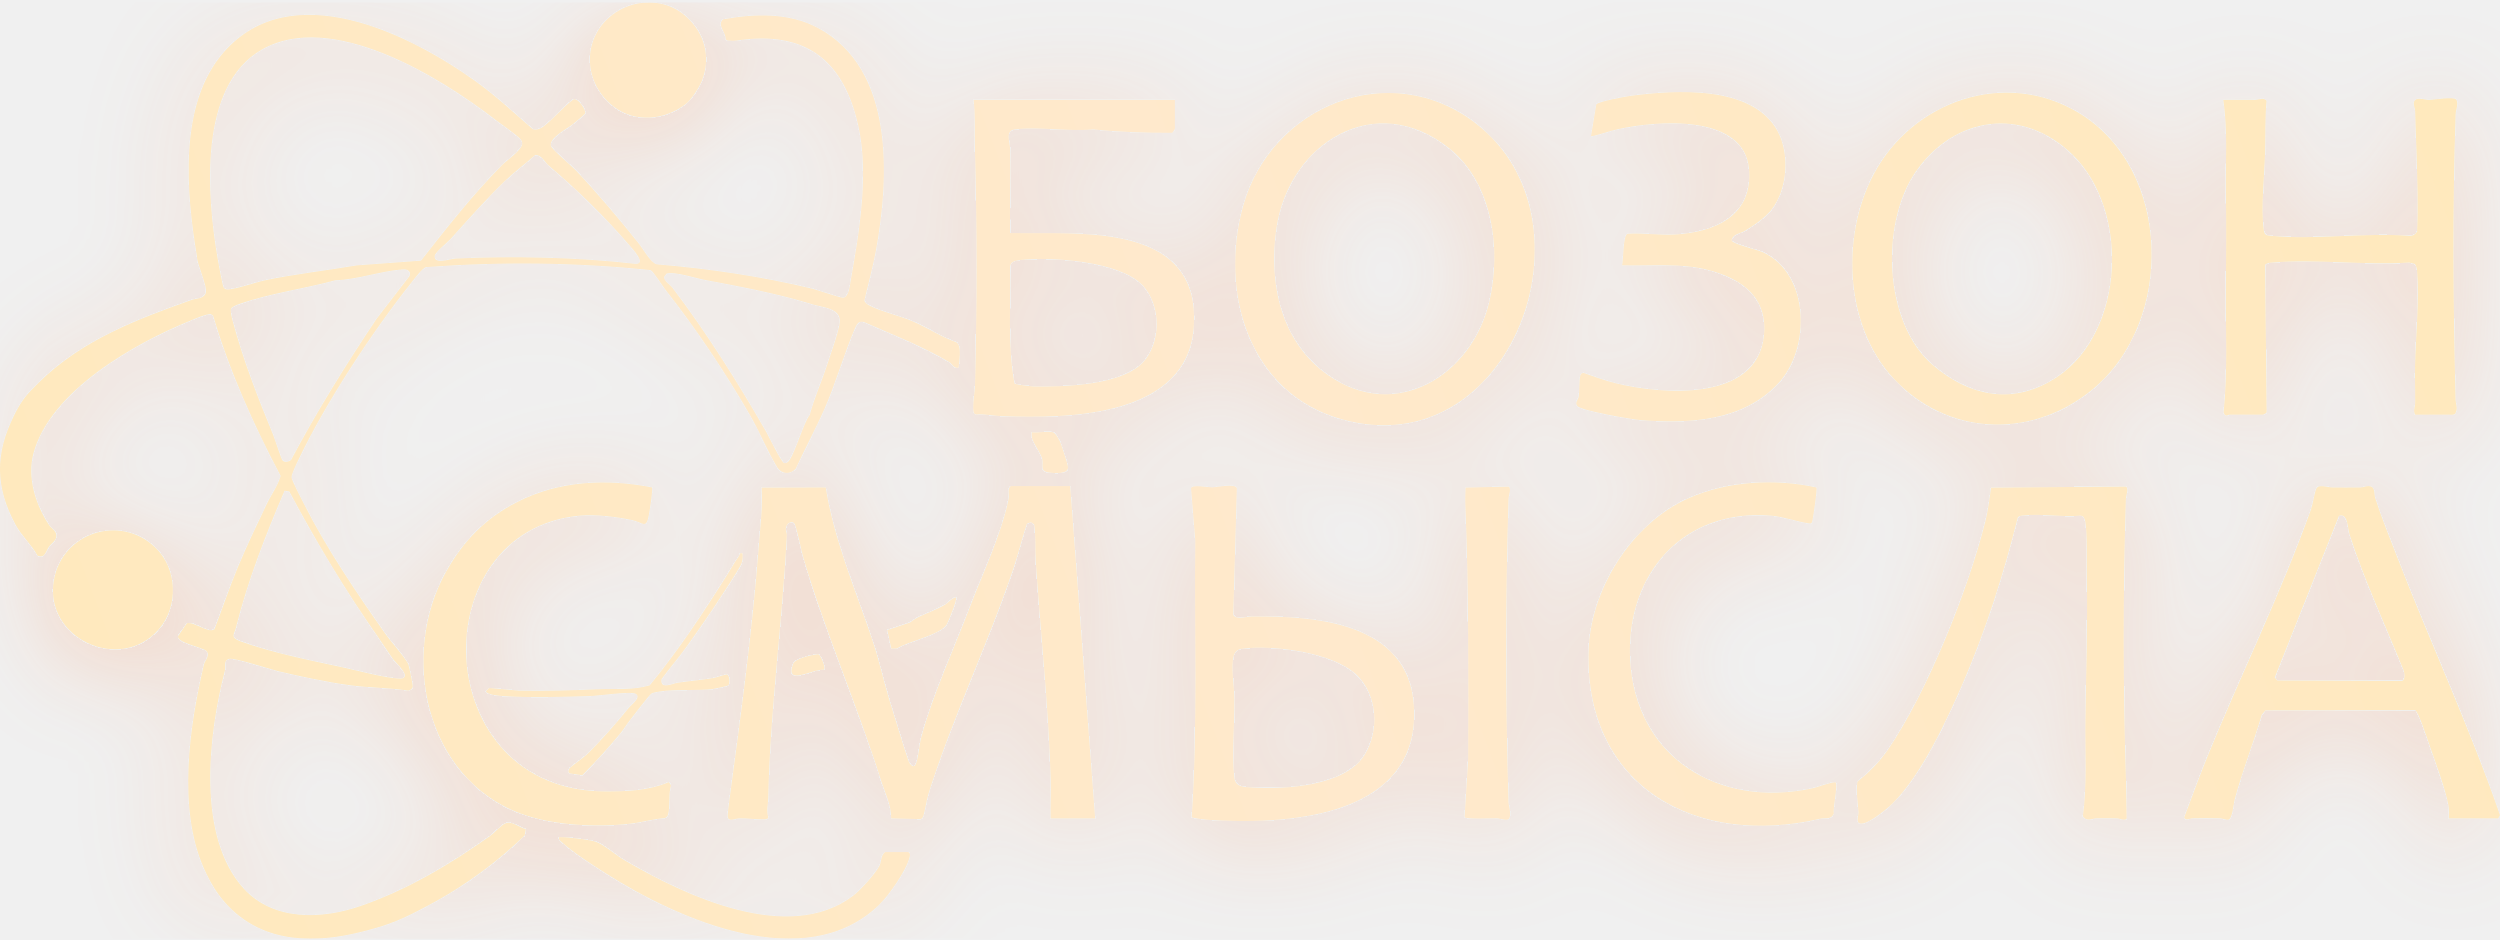
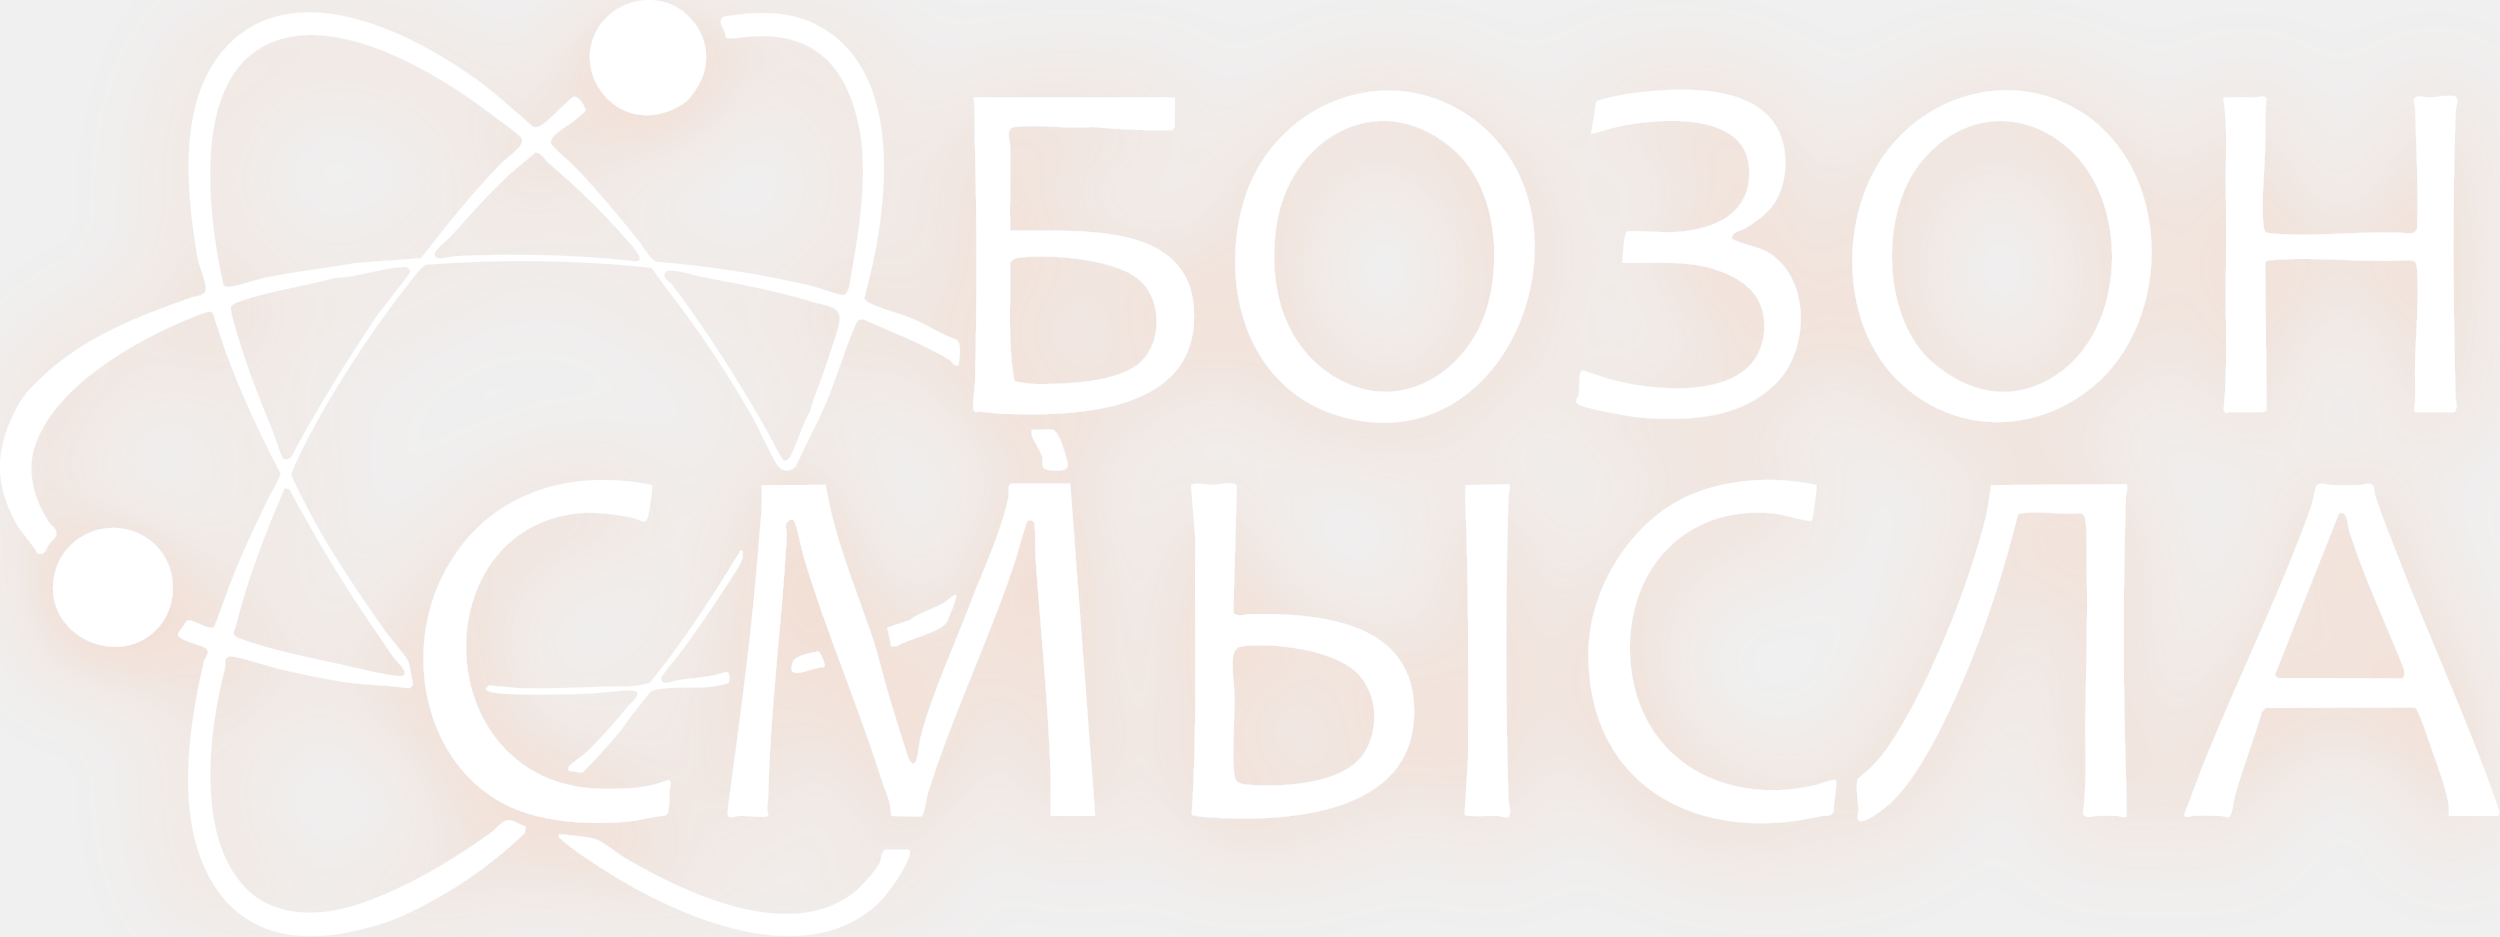
- <svg xmlns="http://www.w3.org/2000/svg" width="745" height="280" viewBox="0 0 745 280" fill="none">
-   <g clip-path="url(#clip0_4552_981)">
-     <g filter="url(#filter0_d_4552_981)">
-       <path d="M111.218 276.759C104.273 278.662 87.552 283.244 74.055 274.875C66.525 270.209 62.853 263.574 60.655 258.523C52.895 240.689 56.44 216.486 60.758 198.063C61.06 196.768 62.95 195.022 61.229 193.794C59.961 192.885 52.72 191.458 53.047 189.604L55.691 185.72C57.811 185.19 62.31 188.923 63.922 187.484C66.302 181.313 68.373 175.009 70.933 168.904C73.566 162.625 76.567 156.327 79.508 150.18C80.855 147.368 82.775 144.815 83.639 141.823C75.577 126.549 68.439 110.69 63.512 94.079L62.793 93.573C60.981 93.694 58.657 94.771 56.833 95.506C40.057 102.285 14.96 116.536 9.978 135.05C8.034 142.281 10.57 150.379 14.592 156.435C15.256 157.441 16.681 158.073 16.778 159.5C16.881 161.114 15.389 161.818 14.592 162.908C13.535 164.365 13.547 166.394 11.204 165.623C9.441 162.324 6.458 159.735 4.628 156.339C-1.538 144.87 -1.411 135.176 4.163 123.863C6.458 119.197 7.943 117.548 11.621 113.941C24.393 101.412 40.401 95.301 57.105 89.377C58.397 88.919 60.516 89.1 61.259 87.492C62.093 85.698 58.693 78.865 58.693 76.426C55.522 57.545 53.059 31.084 66.706 15.533C86.791 -7.34 121.773 9.945 141.701 24.215C147.758 28.555 153.151 33.631 158.767 38.496C159.721 38.785 160.276 38.574 161.128 38.201C163.163 37.31 168.127 31.524 170.748 29.73C172.137 28.778 174.739 32.951 174.401 33.751C174.244 34.125 171.376 36.455 170.754 36.966C169.002 38.393 163.471 41.109 164.19 43.505C164.51 44.577 170.289 49.387 171.599 50.778C178.109 57.69 184.341 65.077 190.271 72.477C191.624 74.162 193.755 78.136 195.633 78.756C211.25 80.081 226.733 82.338 241.92 85.993C243.617 86.403 250.381 88.793 251.268 88.708C252.983 88.54 253.231 85.126 253.491 83.687C256.045 69.34 258.968 52.048 255.815 37.671C251.449 17.766 239.994 8.988 219.456 12.089C218.562 12.221 217.608 12.143 216.709 12.059L216.231 11.733C216.413 9.566 213.496 7.465 215.507 5.755C224.945 4.057 235.121 3.708 243.78 8.35C266.637 20.608 265.019 52.879 261.015 74.74C260.097 79.75 258.708 84.656 257.579 89.612C257.869 90.268 258.406 90.683 259.022 91.014C262.271 92.766 268.213 94.121 271.975 95.753C276.389 97.667 280.46 100.389 285.019 102.008C286.788 103.206 285.743 107.632 285.695 109.552C284.294 109.95 283.618 108.324 282.99 107.957C274.904 103.164 266.184 99.793 257.597 96.024C255.918 95.518 255.357 96.469 254.783 97.812C251.449 105.554 249.112 114.08 245.634 121.979C243.007 127.933 239.849 133.677 237.162 139.608C235.555 141.48 232.911 141.372 231.588 139.198C228.683 134.412 226.461 128.812 223.617 123.881C216.159 110.943 207.59 98.131 198.411 86.457C197.584 85.409 194.667 80.839 193.906 80.496C171.726 78.172 149.214 77.961 126.979 79.593C125.904 79.828 123.513 83.049 122.667 84.109C111.031 98.649 97.002 120.046 89.025 136.814C88.476 137.97 86.882 141.179 86.882 142.245C86.882 143.1 90.04 149.114 90.698 150.415C97.365 163.57 106.193 176.611 114.678 188.682C116.55 191.35 120.246 195.305 121.616 197.81C121.918 198.364 123.102 204.336 122.999 204.704C122.842 205.27 122.232 205.739 121.641 205.793C115.819 204.92 109.787 204.962 103.965 204.162C97.117 203.216 89.865 201.633 83.119 200.062C80.619 199.484 69.786 195.907 68.3 196.335C66.453 196.859 67.358 198.538 67.008 199.893C62.153 218.587 58.409 249.456 72.745 264.935C81.634 274.532 95.958 274.002 107.564 269.962C121.484 265.121 134.159 257.553 146.098 249.088C147.269 248.257 149.31 245.933 150.53 245.398C152.613 244.482 154.594 246.608 156.702 247.083L156.339 248.986C149.159 255.88 139.763 263.351 127.83 269.703C122.679 272.449 117.987 274.911 111.206 276.766L111.218 276.759ZM147.45 35.533C130.946 22.824 98.778 2.931 78.029 14.768C58.995 25.623 61.688 58.424 64.804 76.751C65.021 78.028 66.338 85.319 66.664 85.728C66.851 85.963 67.099 86.138 67.388 86.222C68.85 86.655 76.519 84.042 78.675 83.591C87.854 81.658 97.135 80.653 106.357 79.081L125.469 77.672C133.078 67.967 140.928 57.985 149.606 49.194C150.971 47.81 155.554 44.763 155.627 42.788C155.609 42.301 155.452 41.879 155.138 41.506C154.147 40.308 149.111 36.828 147.444 35.545L147.45 35.533ZM163.441 49.279C162.42 48.412 161.484 46.148 159.516 46.172C156.75 48.641 153.537 51.001 150.826 53.596C145.089 59.075 139.624 65.258 134.334 71.14C133.404 72.169 129.714 75.156 129.557 76.155C129.104 79.045 134.141 77.125 135.729 77.052C152.644 76.24 172.33 76.661 188.997 78.588C193.2 79.075 188.345 73.988 187.324 72.802C180.126 64.445 171.786 56.329 163.447 49.273L163.441 49.279ZM86.725 137.109C94.436 122.587 103.12 108.643 112.256 94.976L122.057 82.254L122.214 81.357C121.677 80.207 120.837 80.225 119.702 80.309C113.47 80.767 106.308 83.362 99.943 83.513C90.777 86.017 80.487 87.396 71.543 90.509C70.649 90.822 69.544 91.183 68.898 91.899C68.524 92.604 69.073 94.645 69.309 95.524C72.389 107.144 76.809 118.493 81.398 129.595C81.918 130.853 83.754 136.754 84.206 137.229C84.883 137.934 86.006 137.597 86.737 137.109H86.725ZM241.304 90.436C231.099 87.366 220.398 85.349 209.915 83.386C207.216 82.88 200.911 80.797 198.604 81.544L197.91 82.495C197.807 83.784 199.601 84.729 200.344 85.704C210.404 98.901 219.957 114.176 228.218 128.517C229.009 129.89 232.826 137.783 233.641 137.988C234.173 138.12 234.396 137.922 234.801 137.651C236.443 136.543 239.481 125.874 241.298 123.671C242.621 118.68 244.783 113.971 246.365 109.07C247.379 105.922 249.94 98.932 250.248 96.084C250.707 91.821 245.296 91.665 242.035 90.677C241.715 90.581 241.401 90.466 241.31 90.442L241.304 90.436ZM112.764 189.983C102.981 176.045 94.243 161.481 86.223 146.447L84.798 146.23C79.061 159.56 73.808 173.071 70.287 187.111C69.804 189.032 68.488 189.941 71.597 191.091C80.414 194.354 92.401 196.798 101.719 198.785C106.187 199.736 115.173 202.187 119.255 202.205C119.859 202.205 120.342 202.157 120.62 201.543C121.025 200.206 117.788 197.346 117.033 196.269C115.584 194.197 114.213 192.06 112.758 189.989L112.764 189.983Z" fill="url(#paint0_linear_4552_981)" />
-       <path d="M313.081 243.88C312.978 239.943 313.214 235.975 313.099 232.032C312.459 210.435 310.104 188.688 308.636 167.104C308.395 163.534 308.721 159.897 308.19 156.321L307.235 155.635L306.022 156.056C304.548 160.475 303.419 165.19 301.921 169.615C294.325 192.078 283.624 214.343 276.643 236.668C276.136 238.299 275.508 242.514 275.031 243.483C274.898 243.748 274.681 243.941 274.427 244.097L265.568 243.892C265.61 239.81 263.666 236.09 262.476 232.339C255.459 210.17 246.166 188.911 239.517 166.586C238.545 163.323 238.001 159.506 236.902 156.357C236.377 154.852 234.318 155.713 234.167 157.519C234.106 158.26 234.517 158.91 234.487 159.488C233.128 185.588 229.481 211.495 228.949 237.697C228.907 239.654 228.321 241.454 228.955 243.628C228.865 243.995 228.206 244.139 227.874 244.157C225.634 244.26 222.729 243.808 220.259 243.88C218.967 243.917 217.107 245.072 216.835 243.284C216.781 242.917 217.192 239.624 217.288 238.919C220.7 213.699 224.215 188.122 226.117 162.703C226.552 156.899 227.319 151.179 226.962 145.297L246.063 145.237C248.515 160.68 254.65 175.136 259.656 189.838C262.156 197.19 262.772 201.088 265 208.5C266.329 212.919 269.294 222.537 270.671 226.583C271.087 227.811 272.35 229.316 273.002 227.456C273.817 225.12 273.883 222.17 274.536 219.743C277.893 207.208 284.355 193.198 289.053 180.868C292.821 170.976 298.558 158.898 300.575 148.639C300.822 147.38 300.067 145.761 301.203 144.852H318.914L326.36 243.898H313.075L313.081 243.88Z" fill="url(#paint1_linear_4552_981)" />
-       <path d="M439.725 36.738C477.383 65.661 450.287 139.18 399.725 124.899C372.037 117.078 363.347 86.944 370.449 61.422C378.764 31.524 414.079 17.038 439.732 36.732L439.725 36.738ZM432.074 44.354C409.888 26.412 384.006 42.65 380.353 68.088C378.016 84.374 381.59 101.797 395.643 111.72C415.939 126.049 438.687 111.822 443.802 89.985C447.395 74.644 444.985 54.8 432.074 44.36V44.354Z" fill="url(#paint2_linear_4552_981)" />
-       <path d="M619.282 33.535C647.344 50.338 648.014 95.819 623.66 115.958C606.232 130.366 582.192 130.221 565.821 114.357C549.751 98.781 548.236 70.923 558.441 51.801C569.987 30.169 597.415 20.445 619.276 33.535H619.282ZM617.585 46.04C602.699 31.614 582.294 34.588 570.809 51.278C560.331 66.51 561.267 96.18 575.893 108.733C587.125 118.379 600.429 120.853 613.134 112.274C633.346 98.631 634.596 62.512 617.585 46.034V46.04Z" fill="url(#paint3_linear_4552_981)" />
-       <path d="M729.754 243.88C729.718 242.646 729.875 241.394 729.658 240.166C728.776 235.126 725.684 226.908 723.909 221.833C723.323 220.159 720.708 212.085 719.694 211.597L675.104 211.694L673.993 212.994C671.529 221.483 668.207 229.702 665.931 238.245C665.581 239.57 665.279 244.199 663.938 244.29C663.292 244.332 662.38 243.88 661.535 243.856C658.865 243.784 656.118 243.796 653.449 243.856C652.434 243.88 651.444 244.687 650.87 243.64C653.262 237.378 655.544 231.02 658.087 224.819C667.996 200.658 679.905 176.436 688.673 151.83C689.222 150.282 689.73 146.622 690.303 145.532C690.98 144.256 693.709 145.243 694.917 145.255C697.737 145.285 700.587 145.285 703.407 145.255C704.247 145.243 705.008 144.852 705.787 144.864C708.009 144.906 707.351 146.989 707.816 148.446C709.742 154.443 712.182 160.415 714.458 166.291C724.386 191.958 736.01 216.938 745.002 242.947L744.459 243.88H729.754ZM697.006 153.714L677.87 201.892L678.624 202.783L715.805 202.927C716.843 202.59 716.536 200.628 716.276 199.761C710.877 186.34 704.621 173.047 700.17 159.265C699.524 157.254 699.73 152.823 697.006 153.714Z" fill="url(#paint4_linear_4552_981)" />
-       <path d="M350.117 29.754V38.375C350.117 38.49 349.495 39.471 349.313 39.579C341.529 39.633 333.582 39.351 325.78 38.562C318.401 39.242 309.591 37.719 302.392 38.556C299.439 38.899 300.985 42.542 301.022 44.378C301.191 52.729 300.865 61.109 301.003 69.46C304.156 69.436 307.326 69.478 310.484 69.472C330.146 69.43 357.303 70.032 355.775 96.945C354.223 124.315 318.558 124.791 298.371 124.008C295.961 123.918 293.34 123.291 290.792 123.532L290.309 123.213C289.512 122.075 290.514 116.62 290.55 114.983C291.136 91.382 291.172 67.594 290.52 44.005C290.387 39.236 290.665 34.498 290.134 29.754H350.123H350.117ZM340.316 84.831C333.425 77.835 313.347 76.444 304.023 77.474C302.7 77.618 300.955 77.998 300.985 79.659C301.275 91.183 300.206 102.947 302.308 114.266C302.658 114.616 307.223 115.151 308.051 115.163C316.928 115.296 333.619 114.88 340.249 108.342C346.185 102.49 346.161 90.767 340.316 84.831Z" fill="url(#paint5_linear_4552_981)" />
-       <path d="M664.337 123.586C663.884 123.586 663.232 124.459 662.622 122.936C663.884 110.871 663.225 98.624 663.316 86.475C663.388 76.733 663.455 67.052 663.316 57.238C663.189 48.075 663.914 38.815 662.531 29.754C665.683 29.723 668.848 29.778 672.006 29.772C673.135 29.772 674.5 28.899 675.43 30.024C674.983 34.962 675.152 39.862 675.025 44.811C674.85 51.777 673.703 61.73 674.59 68.473C674.808 70.116 675.321 70.135 676.801 70.279C689.748 71.543 704.742 69.267 717.912 70.279C718.987 70.387 719.73 69.888 720.292 69.045C720.612 61.146 720.352 53.12 720.117 45.179C719.996 41.193 719.784 37.189 719.718 33.149C719.706 32.246 719.144 31.217 719.356 30.446C719.845 28.622 722.484 29.832 723.927 29.778C725.443 29.724 731.288 28.7 732.001 29.724C732.659 31.144 731.826 32.644 731.777 33.962C730.805 62.578 731.053 90.376 731.759 118.987C731.802 120.66 732.586 121.569 731.62 123.322C731.047 123.713 730.237 123.58 729.966 123.58H719.7C719.066 122.334 719.7 121.371 719.718 120.185C719.772 116.566 719.609 112.942 719.682 109.323C719.863 100.509 721.01 89.238 720.28 80.605C720.231 80.002 720.008 78.997 719.537 78.618L717.912 78.238C704.742 79.117 690.219 77.149 677.211 78.238C676.414 78.305 675.671 78.323 675.007 78.847L675.46 122.563L675.357 123.099C675.061 123.153 674.56 123.562 674.415 123.562C671.058 123.562 667.706 123.574 664.349 123.562L664.337 123.586Z" fill="url(#paint6_linear_4552_981)" />
-       <path d="M367.514 183.252C368.414 184.805 371.572 183.733 372.852 183.715C393.559 183.462 421.47 185.955 421.416 212.801C421.35 243.983 382.508 245.855 359.591 244.278C358.873 244.23 355.334 243.784 355.129 243.507C356.934 216.119 355.878 188.556 356.185 161.059L354.923 145.496C355.153 144.28 360.038 145.249 361.167 145.237C362.508 145.225 368.076 143.967 368.589 145.496L367.52 183.252H367.514ZM404.314 201.139C397.225 194.36 379.477 192.096 370.026 193.336C368.148 193.583 367.569 195.04 367.411 196.744C367.055 200.597 367.798 204.673 367.852 208.376C367.949 215.517 367.037 224.879 367.828 231.658C368.178 234.669 370.672 234.518 373.251 234.675C383.112 235.289 400.812 234.283 406.639 224.987C411.114 217.847 410.534 207.082 404.32 201.139H404.314Z" fill="url(#paint7_linear_4552_981)" />
-       <path d="M564.124 239.299C562.397 241.033 557.704 244.753 555.434 245.319C552.535 246.036 553.888 243.134 553.828 242.074C553.659 239.088 553.042 235.999 553.507 232.935C557.046 230.111 559.963 227.215 562.542 223.488C574.311 206.45 586.618 175.551 591.624 155.418C592.439 152.143 592.874 148.645 593.339 145.303L633.557 145.002C634.439 145.64 633.551 147.609 633.515 148.627C632.639 176.81 632.657 204.704 633.551 232.832C633.666 236.511 633.648 240.22 633.756 243.898C633.177 244.753 631.74 243.904 630.912 243.88C628.913 243.814 626.866 243.832 624.861 243.862C623.382 243.88 621.83 244.976 620.695 243.218C621.975 233.814 621.31 224.277 621.437 214.794C621.631 200.694 622.144 186.461 621.872 172.288C621.788 167.785 622.047 159.488 621.425 155.49C621.298 154.665 620.978 153.756 620.042 153.66C614.656 154.196 607.923 152.949 602.711 153.642C602.162 153.714 601.648 153.72 601.292 154.232C597.095 170.988 591.848 187.52 585.012 203.379C580.205 214.541 572.626 230.755 564.118 239.305L564.124 239.299Z" fill="url(#paint8_linear_4552_981)" />
-       <path d="M527.897 62.482C526.001 64.884 522.36 67.413 519.697 68.942C518.477 69.641 516.484 69.641 515.995 71.61C516.182 72.711 523.773 74.439 525.331 75.168C539.335 81.7 539.637 103.766 529.926 114.218C519.364 125.579 503.338 126.314 488.808 125.182C486.26 124.983 471.157 122.376 470.046 121.01C469.17 119.932 470.312 119.233 470.469 118.15C470.704 116.548 470.547 113.098 470.952 111.816C471.097 111.352 471.429 111.136 471.906 111.124C475.016 112.225 478.132 113.375 481.344 114.176C495.203 117.614 523.561 119.896 525.645 100.13C526.84 88.775 519.425 83.266 509.461 80.556C501.109 78.287 491.985 79.322 483.374 79.075C483.802 77.359 483.639 70.303 484.986 69.653C489.75 69.37 494.515 70.153 499.298 69.87C511.224 69.171 522.372 64.24 521.212 50.411C519.823 33.763 493.682 35.955 482.268 38.471C480.421 38.881 479.793 39.092 478.15 39.585C477.564 39.76 474.291 40.753 474.116 40.579L475.686 31.12C476.381 30.217 484.34 28.778 485.994 28.555C499.316 26.803 521.979 25.316 529.588 38.851C533.405 45.636 532.752 56.317 527.897 62.482Z" fill="url(#paint9_linear_4552_981)" />
-       <path d="M194.293 145.261C194.661 145.634 193.58 152.287 193.387 153.335C192.56 157.923 191.696 155.683 188.357 154.978C183.737 154.003 177.457 153.238 172.783 153.66C125.439 157.947 127.389 235.873 180.41 235.837C187.022 235.837 193.133 235.668 199.317 233.067L199.963 234.043C199.142 236.662 199.782 240.256 199.063 242.791C198.93 243.26 198.526 243.664 198.055 243.796C194.54 244.043 191.159 245.091 187.662 245.476C177.523 246.59 164.83 245.982 155.258 242.472C126.707 231.989 118.965 195.137 133.03 170.211C138.199 161.047 144.745 154.388 154.183 149.578C166.599 143.256 180.796 142.576 194.281 145.255L194.293 145.261Z" fill="url(#paint10_linear_4552_981)" />
-       <path d="M541.297 145.279C541.617 145.652 540.367 153.877 540.12 155.051C540.023 155.508 540.017 155.876 539.467 156.026C535.615 155.544 531.714 153.997 527.843 153.666C501.55 151.444 484.539 171.054 485.765 196.383C487.184 225.692 512.009 240.864 539.836 234.97C542.221 234.464 544.558 233.35 546.937 233.091C547.843 233.729 546.14 240.846 546.49 242.393C545.645 244.422 543.978 243.615 542.439 243.971C505.62 252.544 472.522 234.621 473.385 194.354C473.778 175.973 486.097 156.116 503.012 148.554C514.624 143.358 528.93 142.528 541.297 145.273V145.279Z" fill="url(#paint11_linear_4552_981)" />
-       <path d="M436.724 145.291L449.581 145.014C450.468 145.622 449.575 147.609 449.538 148.633C448.615 178.754 448.615 208.768 449.538 238.889C449.587 240.503 450.438 242.225 449.78 243.91C449.17 244.79 447.171 243.904 446.151 243.868C444.599 243.82 436.972 244.236 436.44 243.507L437.497 226.456C437.545 201.031 437.721 175.63 436.658 150.264C436.591 148.621 436.682 146.929 436.724 145.291Z" fill="url(#paint12_linear_4552_981)" />
-       <path d="M47.237 187.605C35.752 200.724 12.949 190.188 16.071 172.8C18.596 158.723 35.733 153.166 46.18 163.07C52.902 169.44 53.33 180.651 47.243 187.605H47.237Z" fill="url(#paint13_linear_4552_981)" />
-       <path d="M204.613 5.063C209.981 9.976 211.89 17.068 209.221 23.944C208.448 25.942 205.99 29.784 204.293 31.054C198.085 35.72 189.419 36.774 182.855 31.746C177.173 27.387 174.359 19.994 176.478 12.986C180.029 1.239 195.374 -3.397 204.613 5.063Z" fill="url(#paint14_linear_4552_981)" />
-       <path d="M270.61 253.905C271.365 254.128 271.178 254.965 271.039 255.518C270.049 259.432 264.886 266.855 261.915 269.703C239.915 290.806 202.21 274.044 180.506 260.245C176.69 257.818 170.802 254.043 167.559 251.087C167.07 250.642 166.406 250.286 166.545 249.498C167.396 249.486 168.254 249.45 169.111 249.546C171.261 249.781 175.663 250.226 177.481 250.834C179.921 251.653 183.58 254.88 186.056 256.331C204.148 266.934 235.024 281.582 254.276 266.91C256.329 265.344 261.087 260.142 262.132 257.897C262.676 256.723 262.452 254.916 263.769 253.911H270.61V253.905Z" fill="url(#paint15_linear_4552_981)" />
-       <path d="M221.292 164.889C221.37 165.882 221.346 166.695 221.062 167.664C220.67 169.025 216.37 175.413 215.265 177.129C211.908 182.349 207.946 188.026 204.317 193.09C202.046 196.256 199.402 199.219 197.131 202.398C196.624 205.619 200.428 203.692 201.859 203.475C205.392 202.945 208.997 202.644 212.524 202.066C213.387 201.922 216.358 200.917 216.624 200.995C217.469 201.242 217.5 203.638 217.089 204.216C216.944 204.421 212.777 205.3 212.198 205.36C208.007 205.787 203.176 205.48 198.949 205.799C197.801 205.884 195.072 206.185 194.166 206.648C193.496 206.991 188.695 213.385 187.686 214.644C186.817 215.734 185.772 217.437 184.915 218.473C181.309 222.832 177.499 227.016 173.519 231.02L169.739 230.472C169.117 230.093 169.431 229.407 169.739 228.943C170.023 228.515 173.924 225.752 174.83 224.885C178.87 220.984 183.966 215.186 187.475 210.821C188.133 210.002 191.141 207.901 189.498 206.781C188.212 205.902 178.302 207.347 176.007 207.419C168.018 207.678 157.662 207.973 149.805 207.419C148.73 207.341 145.011 207.034 144.793 205.992L145.753 205.017L154.636 205.817C162.704 205.998 170.778 205.703 178.791 205.384C183.779 205.185 188.719 205.721 193.628 204.222C202.161 193.866 209.541 182.704 216.678 171.343C217.826 169.518 218.979 167.435 220.241 165.653C220.579 165.178 220.253 164.672 221.28 164.901L221.292 164.889Z" fill="url(#paint16_linear_4552_981)" />
-       <path d="M284.898 178.122C285.303 178.568 282.67 185.136 282.163 186.015C280.284 189.26 270.592 191.043 267.289 193.258L265.616 193.312L264.409 187.779L271.184 185.51C272.054 184.805 273.159 184.143 274.167 183.667C276.758 182.457 279.373 181.56 281.77 180.103C282.12 179.892 284.451 177.628 284.898 178.122Z" fill="url(#paint17_linear_4552_981)" />
-       <path d="M313.685 128.794C314.615 129.005 315.708 131.142 316.07 132.04C316.505 133.123 318.147 138.199 318.25 139.126C318.504 141.426 313.993 141.022 312.507 140.8C309.735 140.378 311.034 138.566 310.575 136.712C310.219 135.279 308.129 132.329 307.634 130.817C307.417 130.149 307.405 129.487 307.447 128.794C309.252 129.065 312.036 128.427 313.685 128.794Z" fill="url(#paint18_linear_4552_981)" />
-       <path d="M243.345 195.028C243.563 195.01 243.768 194.926 243.992 194.992C244.324 195.089 246.353 199.038 245.465 199.586C242.071 199.285 233.744 204.661 236.383 197.762C236.938 196.305 241.763 195.173 243.345 195.034V195.028Z" fill="url(#paint19_linear_4552_981)" />
-     </g>
+ <svg xmlns="http://www.w3.org/2000/svg" width="745" height="279" viewBox="0 0 745 279" fill="none">
+   <g filter="url(#filter0_d_4552_982)">
+     <path d="M111.218 276.025C104.273 277.928 87.552 282.509 74.055 274.141C66.525 269.475 62.853 262.84 60.655 257.788C52.895 239.955 56.44 215.752 60.758 197.328C61.06 196.034 62.95 194.288 61.229 193.06C59.961 192.151 52.72 190.724 53.047 188.869L55.691 184.986C57.811 184.456 62.31 188.189 63.922 186.75C66.302 180.579 68.373 174.275 70.933 168.17C73.566 161.89 76.567 155.593 79.508 149.446C80.855 146.634 82.775 144.081 83.639 141.089C75.577 125.814 68.439 109.956 63.512 93.344L62.793 92.839C60.981 92.959 58.657 94.037 56.833 94.771C40.057 101.551 14.96 115.802 9.978 134.316C8.034 141.546 10.57 149.644 14.592 155.701C15.256 156.707 16.681 157.339 16.778 158.766C16.881 160.379 15.389 161.084 14.592 162.173C13.535 163.63 13.547 165.659 11.204 164.889C9.441 161.589 6.458 159 4.628 155.605C-1.538 144.135 -1.411 134.442 4.163 123.129C6.458 118.463 7.943 116.813 11.621 113.207C24.393 100.678 40.401 94.567 57.105 88.642C58.397 88.185 60.516 88.365 61.259 86.758C62.093 84.964 58.693 78.13 58.693 75.692C55.522 56.811 53.059 30.35 66.706 14.798C86.791 -8.074 121.773 9.211 141.701 23.48C147.758 27.821 153.151 32.897 158.767 37.761C159.721 38.05 160.276 37.84 161.128 37.466C163.163 36.575 168.127 30.789 170.748 28.995C172.137 28.044 174.739 32.216 174.401 33.017C174.244 33.39 171.376 35.72 170.754 36.232C169.002 37.659 163.471 40.374 164.19 42.77C164.51 43.842 170.289 48.653 171.599 50.044C178.109 56.955 184.341 64.343 190.271 71.742C191.624 73.428 193.755 77.402 195.633 78.022C211.25 79.346 226.733 81.604 241.92 85.259C243.617 85.668 250.381 88.058 251.268 87.974C252.983 87.805 253.231 84.392 253.491 82.953C256.045 68.605 258.968 51.314 255.815 36.936C251.449 17.032 239.994 8.254 219.456 11.354C218.562 11.487 217.608 11.409 216.709 11.324L216.231 10.999C216.413 8.832 213.496 6.73 215.507 5.021C224.945 3.323 235.121 2.974 243.78 7.616C266.637 19.874 265.019 52.145 261.015 74.006C260.097 79.015 258.708 83.922 257.579 88.877C257.869 89.533 258.406 89.949 259.022 90.28C262.271 92.032 268.213 93.387 271.975 95.018C276.389 96.933 280.46 99.654 285.019 101.274C286.788 102.472 285.743 106.897 285.695 108.818C284.294 109.215 283.618 107.59 282.99 107.222C274.904 102.43 266.184 99.058 257.597 95.289C255.918 94.784 255.357 95.735 254.783 97.077C251.449 104.82 249.112 113.345 245.634 121.245C243.007 127.199 239.849 132.943 237.162 138.873C235.555 140.746 232.911 140.637 231.588 138.464C228.683 133.677 226.461 128.078 223.617 123.147C216.159 110.209 207.59 97.397 198.411 85.722C197.584 84.675 194.667 80.105 193.906 79.762C171.726 77.438 149.214 77.227 126.979 78.859C125.904 79.094 123.513 82.315 122.667 83.374C111.031 97.914 97.002 119.312 89.025 136.08C88.476 137.236 86.882 140.445 86.882 141.51C86.882 142.365 90.04 148.38 90.698 149.68C97.365 162.836 106.193 175.877 114.678 187.948C116.55 190.615 120.246 194.571 121.616 197.075C121.918 197.629 123.102 203.602 122.999 203.969C122.842 204.535 122.232 205.005 121.641 205.059C115.819 204.186 109.787 204.228 103.965 203.427C97.117 202.482 89.865 200.899 83.119 199.327C80.619 198.749 69.786 195.173 68.3 195.6C66.453 196.124 67.358 197.804 67.008 199.159C62.153 217.853 58.409 248.721 72.745 264.2C81.634 273.797 95.958 273.268 107.564 269.228C121.484 264.387 134.159 256.819 146.098 248.354C147.269 247.523 149.31 245.199 150.53 244.663C152.613 243.748 154.594 245.873 156.702 246.349L156.339 248.252C149.159 255.145 139.763 262.617 127.83 268.969C122.679 271.714 117.987 274.177 111.206 276.031L111.218 276.025ZM147.45 34.799C130.946 22.089 98.778 2.197 78.029 14.034C58.995 24.889 61.688 57.69 64.804 76.017C65.021 77.293 66.338 84.584 66.664 84.994C66.851 85.229 67.099 85.403 67.388 85.487C68.85 85.921 76.519 83.308 78.675 82.856C87.854 80.924 97.135 79.918 106.357 78.347L125.469 76.938C133.078 67.233 140.928 57.25 149.606 48.46C150.971 47.075 155.554 44.029 155.627 42.054C155.609 41.566 155.452 41.145 155.138 40.772C154.147 39.574 149.111 36.093 147.444 34.811L147.45 34.799ZM163.441 48.544C162.42 47.677 161.484 45.414 159.516 45.438C156.75 47.906 153.537 50.266 150.826 52.861C145.089 58.34 139.624 64.523 134.334 70.406C133.404 71.435 129.714 74.421 129.557 75.421C129.104 78.311 134.141 76.39 135.729 76.318C152.644 75.505 172.33 75.927 188.997 77.853C193.2 78.341 188.345 73.253 187.324 72.067C180.126 63.711 171.786 55.595 163.447 48.538L163.441 48.544ZM86.725 136.375C94.436 121.853 103.12 107.909 112.256 94.242L122.057 81.52L122.214 80.623C121.677 79.473 120.837 79.491 119.702 79.575C113.47 80.033 106.308 82.628 99.943 82.778C90.777 85.283 80.487 86.662 71.543 89.774C70.649 90.087 69.544 90.449 68.898 91.165C68.524 91.87 69.073 93.91 69.309 94.79C72.389 106.409 76.809 117.759 81.398 128.861C81.918 130.119 83.754 136.019 84.206 136.495C84.883 137.199 86.006 136.862 86.737 136.375H86.725ZM241.304 89.702C231.099 86.631 220.398 84.615 209.915 82.652C207.216 82.146 200.911 80.063 198.604 80.809L197.91 81.761C197.807 83.049 199.601 83.994 200.344 84.97C210.404 98.167 219.957 113.442 228.218 127.783C229.009 129.156 232.826 137.049 233.641 137.254C234.173 137.386 234.396 137.187 234.801 136.916C236.443 135.809 239.481 125.14 241.298 122.936C242.621 117.945 244.783 113.237 246.365 108.336C247.379 105.187 249.94 98.197 250.248 95.349C250.707 91.087 245.296 90.93 242.035 89.943C241.715 89.847 241.401 89.732 241.31 89.708L241.304 89.702ZM112.764 189.249C102.981 175.311 94.243 160.746 86.223 145.713L84.798 145.496C79.061 158.826 73.808 172.336 70.287 186.377C69.804 188.297 68.488 189.206 71.597 190.356C80.414 193.62 92.401 196.064 101.719 198.051C106.187 199.002 115.173 201.453 119.255 201.471C119.859 201.471 120.342 201.422 120.62 200.808C121.025 199.472 117.788 196.612 117.033 195.534C115.584 193.463 114.213 191.326 112.758 189.255L112.764 189.249Z" fill="white" />
+     <path d="M313.081 243.146C312.978 239.208 313.214 235.241 313.099 231.297C312.459 209.701 310.104 187.954 308.636 166.37C308.395 162.8 308.721 159.163 308.19 155.587L307.235 154.9L306.022 155.322C304.548 159.741 303.419 164.455 301.921 168.88C294.325 191.344 283.624 213.608 276.643 235.933C276.136 237.565 275.508 241.779 275.031 242.749C274.898 243.014 274.681 243.206 274.427 243.363L265.568 243.158C265.61 239.076 263.666 235.355 262.476 231.604C255.459 209.436 246.166 188.177 239.517 165.852C238.545 162.589 238.001 158.772 236.902 155.623C236.377 154.118 234.318 154.979 234.167 156.785C234.106 157.525 234.517 158.176 234.487 158.754C233.128 184.853 229.481 210.761 228.949 236.963C228.907 238.919 228.321 240.72 228.955 242.893C228.865 243.26 228.206 243.405 227.874 243.423C225.634 243.525 222.729 243.074 220.259 243.146C218.967 243.182 217.107 244.338 216.835 242.55C216.781 242.183 217.192 238.889 217.288 238.185C220.7 212.964 224.215 187.388 226.117 161.969C226.552 156.165 227.319 150.445 226.962 144.563L246.063 144.503C248.515 159.946 254.65 174.401 259.656 189.104C262.156 196.455 262.772 200.354 265 207.766C266.329 212.185 269.294 221.803 270.671 225.848C271.087 227.077 272.35 228.582 273.002 226.721C273.817 224.385 273.883 221.435 274.536 219.009C277.893 206.474 284.355 192.464 289.053 180.133C292.821 170.241 298.558 158.164 300.575 147.904C300.822 146.646 300.067 145.026 301.203 144.117H318.914L326.36 243.164H313.075L313.081 243.146Z" fill="white" />
+     <path d="M439.725 36.003C477.383 64.927 450.287 138.446 399.725 124.165C372.037 116.344 363.347 86.21 370.449 60.688C378.764 30.789 414.079 16.303 439.732 35.997L439.725 36.003ZM432.074 43.619C409.888 25.678 384.006 41.916 380.353 67.353C378.016 83.639 381.59 101.063 395.643 110.985C415.939 125.315 438.687 111.088 443.802 89.25C447.395 73.91 444.985 54.065 432.074 43.625V43.619Z" fill="white" />
+     <path d="M619.282 32.8C647.344 49.604 648.014 95.085 623.66 115.224C606.232 129.631 582.192 129.487 565.821 113.622C549.751 98.047 548.236 70.189 558.441 51.067C569.987 29.435 597.415 19.711 619.276 32.8H619.282ZM617.585 45.305C602.699 30.88 582.294 33.854 570.809 50.543C560.331 65.776 561.267 95.446 575.893 107.999C587.125 117.644 600.429 120.119 613.134 111.539C633.346 97.896 634.596 61.778 617.585 45.299V45.305Z" fill="white" />
+     <path d="M729.754 243.146C729.718 241.912 729.875 240.659 729.658 239.431C728.776 234.392 725.684 226.174 723.909 221.098C723.323 219.424 720.708 211.351 719.694 210.863L675.104 210.959L673.993 212.26C671.529 220.749 668.207 228.967 665.931 237.511C665.581 238.835 665.279 243.465 663.938 243.555C663.292 243.598 662.38 243.146 661.535 243.122C658.865 243.05 656.118 243.062 653.449 243.122C652.434 243.146 651.444 243.953 650.87 242.905C653.262 236.644 655.544 230.286 658.087 224.084C667.996 199.923 679.905 175.702 688.673 151.095C689.222 149.548 689.73 145.887 690.303 144.798C690.98 143.521 693.709 144.509 694.917 144.521C697.737 144.551 700.587 144.551 703.407 144.521C704.247 144.509 705.008 144.117 705.787 144.129C708.009 144.171 707.351 146.255 707.816 147.712C709.742 153.708 712.182 159.681 714.458 165.557C724.386 191.223 736.01 216.203 745.002 242.213L744.459 243.146H729.754ZM697.006 152.98L677.87 201.158L678.624 202.049L715.805 202.193C716.843 201.856 716.536 199.893 716.276 199.026C710.877 185.606 704.621 172.312 700.17 158.531C699.524 156.52 699.73 152.089 697.006 152.98Z" fill="white" />
+     <path d="M350.117 29.019V37.641C350.117 37.755 349.495 38.737 349.313 38.845C341.529 38.899 333.582 38.616 325.78 37.828C318.401 38.508 309.591 36.985 302.392 37.822C299.439 38.165 300.985 41.807 301.022 43.644C301.191 51.994 300.865 60.375 301.003 68.726C304.156 68.702 307.326 68.744 310.484 68.738C330.146 68.696 357.303 69.298 355.775 96.21C354.223 123.581 318.558 124.056 298.371 123.274C295.961 123.183 293.34 122.557 290.792 122.798L290.309 122.479C289.512 121.341 290.514 115.886 290.55 114.248C291.136 90.647 291.172 66.859 290.52 43.27C290.387 38.502 290.665 33.764 290.134 29.019H350.123H350.117ZM340.316 84.097C333.425 77.101 313.347 75.71 304.023 76.739C302.7 76.884 300.955 77.263 300.985 78.925C301.275 90.449 300.206 102.213 302.308 113.532C302.658 113.881 307.223 114.417 308.051 114.429C316.928 114.562 333.619 114.146 340.249 107.608C346.185 101.755 346.161 90.033 340.316 84.097Z" fill="white" />
+     <path d="M664.337 122.852C663.884 122.852 663.232 123.725 662.622 122.202C663.884 110.136 663.225 97.89 663.316 85.74C663.388 75.999 663.455 66.317 663.316 56.504C663.189 47.34 663.914 38.08 662.531 29.019C665.683 28.989 668.848 29.043 672.006 29.037C673.135 29.037 674.5 28.164 675.43 29.29C674.983 34.227 675.152 39.128 675.025 44.077C674.85 51.043 673.703 60.995 674.59 67.738C674.808 69.382 675.321 69.4 676.801 69.545C689.748 70.809 704.742 68.533 717.912 69.545C718.987 69.653 719.73 69.153 720.292 68.31C720.612 60.411 720.352 52.386 720.117 44.444C719.996 40.459 719.784 36.455 719.718 32.415C719.706 31.512 719.144 30.482 719.356 29.712C719.845 27.887 722.484 29.097 723.927 29.043C725.443 28.989 731.288 27.966 732.001 28.989C732.659 30.41 731.826 31.909 731.777 33.228C730.805 61.844 731.053 89.642 731.759 118.252C731.802 119.926 732.586 120.835 731.62 122.587C731.047 122.978 730.237 122.846 729.966 122.846H719.7C719.066 121.6 719.7 120.636 719.718 119.45C719.772 115.832 719.609 112.207 719.682 108.589C719.863 99.775 721.01 88.504 720.28 79.87C720.231 79.268 720.008 78.263 719.537 77.883L717.912 77.504C704.742 78.383 690.219 76.414 677.211 77.504C676.414 77.57 675.671 77.588 675.007 78.112L675.46 121.829L675.357 122.364C675.061 122.419 674.56 122.828 674.415 122.828C671.058 122.828 667.706 122.84 664.349 122.828L664.337 122.852Z" fill="white" />
+     <path d="M367.514 182.517C368.414 184.071 371.572 182.999 372.852 182.981C393.559 182.728 421.47 185.221 421.416 212.067C421.35 243.248 382.508 245.121 359.591 243.543C358.873 243.495 355.334 243.05 355.129 242.773C356.934 215.384 355.878 187.822 356.185 160.325L354.923 144.761C355.153 143.545 360.038 144.515 361.167 144.503C362.508 144.491 368.076 143.232 368.589 144.761L367.52 182.517H367.514ZM404.314 200.405C397.225 193.626 379.477 191.362 370.026 192.602C368.148 192.849 367.569 194.306 367.411 196.01C367.055 199.863 367.798 203.939 367.852 207.642C367.949 214.782 367.037 224.145 367.828 230.924C368.178 233.934 370.672 233.784 373.251 233.94C383.112 234.554 400.812 233.549 406.639 224.253C411.114 217.112 410.534 206.347 404.32 200.405H404.314Z" fill="white" />
+     <path d="M564.124 238.564C562.397 240.298 557.704 244.019 555.434 244.585C552.535 245.301 553.888 242.399 553.828 241.34C553.659 238.353 553.042 235.265 553.507 232.2C557.046 229.377 559.963 226.481 562.542 222.754C574.311 205.715 586.618 174.817 591.624 154.684C592.439 151.408 592.874 147.91 593.339 144.569L633.557 144.268C634.439 144.906 633.551 146.875 633.515 147.892C632.639 176.075 632.657 203.969 633.551 232.098C633.666 235.777 633.648 239.485 633.756 243.164C633.177 244.019 631.74 243.17 630.912 243.146C628.913 243.08 626.866 243.098 624.861 243.128C623.382 243.146 621.83 244.242 620.695 242.484C621.975 233.079 621.31 223.543 621.437 214.06C621.631 199.959 622.144 185.726 621.872 171.554C621.788 167.05 622.047 158.754 621.425 154.756C621.298 153.931 620.978 153.022 620.042 152.926C614.656 153.461 607.923 152.215 602.711 152.907C602.162 152.98 601.648 152.986 601.292 153.497C597.095 170.253 591.848 186.786 585.012 202.645C580.205 213.807 572.626 230.021 564.118 238.57L564.124 238.564Z" fill="white" />
+     <path d="M527.897 61.748C526.001 64.15 522.36 66.679 519.697 68.208C518.477 68.906 516.484 68.906 515.995 70.875C516.182 71.977 523.773 73.705 525.331 74.433C539.335 80.966 539.637 103.032 529.926 113.484C519.364 124.845 503.338 125.579 488.808 124.448C486.26 124.249 471.157 121.642 470.046 120.275C469.17 119.197 470.312 118.499 470.469 117.415C470.704 115.814 470.547 112.364 470.952 111.082C471.097 110.618 471.429 110.401 471.906 110.389C475.016 111.491 478.132 112.641 481.344 113.442C495.203 116.88 523.561 119.161 525.645 99.395C526.84 88.04 519.425 82.531 509.461 79.822C501.109 77.552 491.985 78.588 483.374 78.341C483.802 76.625 483.639 69.569 484.986 68.918C489.75 68.635 494.515 69.418 499.298 69.135C511.224 68.437 522.372 63.506 521.212 49.676C519.823 33.029 493.682 35.221 482.268 37.737C480.421 38.147 479.793 38.357 478.15 38.851C477.564 39.026 474.291 40.019 474.116 39.844L475.686 30.386C476.381 29.483 484.34 28.044 485.994 27.821C499.316 26.069 521.979 24.582 529.588 38.117C533.405 44.902 532.752 55.583 527.897 61.748Z" fill="white" />
+     <path d="M194.293 144.527C194.661 144.9 193.58 151.553 193.387 152.6C192.56 157.188 191.696 154.949 188.357 154.244C183.737 153.269 177.457 152.504 172.783 152.926C125.439 157.212 127.389 235.138 180.41 235.102C187.022 235.102 193.133 234.934 199.317 232.333L199.963 233.308C199.142 235.927 199.782 239.522 199.063 242.056C198.93 242.526 198.526 242.929 198.055 243.062C194.54 243.309 191.159 244.356 187.662 244.741C177.523 245.855 164.83 245.247 155.258 241.737C126.707 231.255 118.965 194.402 133.03 169.476C138.199 160.313 144.745 153.654 154.183 148.843C166.599 142.522 180.796 141.841 194.281 144.521L194.293 144.527Z" fill="white" />
+     <path d="M541.297 144.545C541.617 144.918 540.367 153.142 540.12 154.316C540.023 154.774 540.017 155.141 539.467 155.292C535.615 154.81 531.714 153.263 527.843 152.932C501.55 150.71 484.539 170.319 485.765 195.649C487.184 224.957 512.009 240.13 539.836 234.235C542.221 233.73 544.558 232.616 546.937 232.357C547.843 232.995 546.14 240.112 546.49 241.659C545.645 243.688 543.978 242.881 542.439 243.236C505.62 251.81 472.522 233.886 473.385 193.62C473.778 175.238 486.097 155.382 503.012 147.82C514.624 142.624 528.93 141.793 541.297 144.539V144.545Z" fill="white" />
+     <path d="M436.724 144.557L449.581 144.28C450.468 144.888 449.575 146.875 449.538 147.898C448.615 178.02 448.615 208.033 449.538 238.155C449.587 239.768 450.438 241.49 449.78 243.176C449.17 244.055 447.171 243.17 446.151 243.134C444.599 243.086 436.972 243.501 436.44 242.773L437.497 225.722C437.545 200.297 437.721 174.895 436.658 149.53C436.591 147.886 436.682 146.194 436.724 144.557Z" fill="white" />
+     <path d="M47.237 186.87C35.752 199.99 12.949 189.453 16.071 172.065C18.596 157.989 35.733 152.432 46.18 162.336C52.902 168.706 53.33 179.916 47.243 186.87H47.237Z" fill="white" />
+     <path d="M204.613 4.328C209.981 9.241 211.89 16.334 209.221 23.209C208.448 25.208 205.99 29.049 204.293 30.32C198.085 34.986 189.419 36.039 182.855 31.012C177.173 26.653 174.359 19.26 176.478 12.252C180.029 0.505 195.374 -4.131 204.613 4.328Z" fill="white" />
+     <path d="M270.61 253.171C271.365 253.393 271.178 254.23 271.039 254.784C270.049 258.698 264.886 266.121 261.915 268.969C239.915 290.071 202.21 273.31 180.506 259.51C176.69 257.084 170.802 253.309 167.559 250.353C167.07 249.907 166.406 249.552 166.545 248.763C167.396 248.751 168.254 248.715 169.111 248.811C171.261 249.046 175.663 249.492 177.481 250.1C179.921 250.919 183.58 254.146 186.056 255.597C204.148 266.199 235.024 280.848 254.276 266.175C256.329 264.61 261.087 259.408 262.132 257.162C262.676 255.988 262.452 254.182 263.769 253.177H270.61V253.171Z" fill="white" />
+     <path d="M221.292 164.154C221.37 165.148 221.346 165.96 221.062 166.93C220.67 168.29 216.37 174.678 215.265 176.394C211.908 181.614 207.946 187.292 204.317 192.355C202.046 195.522 199.402 198.484 197.131 201.663C196.624 204.884 200.428 202.958 201.859 202.741C205.392 202.211 208.997 201.91 212.524 201.332C213.387 201.188 216.358 200.182 216.624 200.26C217.469 200.507 217.5 202.904 217.089 203.482C216.944 203.686 212.777 204.565 212.198 204.625C208.007 205.053 203.176 204.746 198.949 205.065C197.801 205.149 195.072 205.45 194.166 205.914C193.496 206.257 188.695 212.651 187.686 213.909C186.817 214.999 185.772 216.703 184.915 217.739C181.309 222.098 177.499 226.282 173.519 230.286L169.739 229.738C169.117 229.359 169.431 228.672 169.739 228.209C170.023 227.781 173.924 225.018 174.83 224.151C178.87 220.249 183.966 214.451 187.475 210.086C188.133 209.267 191.141 207.166 189.498 206.046C188.212 205.167 178.302 206.612 176.007 206.685C168.018 206.943 157.662 207.238 149.805 206.685C148.73 206.606 145.011 206.299 144.793 205.258L145.753 204.282L154.636 205.083C162.704 205.264 170.778 204.969 178.791 204.65C183.779 204.451 188.719 204.987 193.628 203.488C202.161 193.132 209.541 181.969 216.678 170.608C217.826 168.784 218.979 166.701 220.241 164.919C220.579 164.443 220.253 163.937 221.28 164.166L221.292 164.154Z" fill="white" />
+     <path d="M284.898 177.388C285.303 177.833 282.67 184.402 282.163 185.281C280.284 188.526 270.592 190.308 267.289 192.524L265.616 192.578L264.409 187.045L271.184 184.775C272.054 184.071 273.159 183.408 274.167 182.933C276.758 181.723 279.373 180.826 281.77 179.369C282.12 179.158 284.451 176.894 284.898 177.388Z" fill="white" />
+     <path d="M313.685 128.06C314.615 128.271 315.708 130.408 316.07 131.305C316.505 132.389 318.147 137.464 318.25 138.392C318.504 140.691 313.993 140.288 312.507 140.065C309.735 139.644 311.034 137.832 310.575 135.977C310.219 134.544 308.129 131.594 307.634 130.083C307.417 129.415 307.405 128.752 307.447 128.06C309.252 128.331 312.036 127.693 313.685 128.06Z" fill="white" />
+     <path d="M243.345 194.294C243.563 194.276 243.768 194.192 243.992 194.258C244.324 194.354 246.353 198.304 245.465 198.852C242.071 198.551 233.744 203.927 236.383 197.027C236.938 195.57 241.763 194.438 243.345 194.3V194.294Z" fill="white" />
  </g>
  <defs>
-     <filter id="filter0_d_4552_981" x="-30.008" y="-25.264" width="805.012" height="338.996" filterUnits="userSpaceOnUse" color-interpolation-filters="sRGB">
+     <filter id="filter0_d_4552_982" x="-30.008" y="-25.998" width="805.012" height="338.996" filterUnits="userSpaceOnUse" color-interpolation-filters="sRGB">
      <feFlood flood-opacity="0" result="BackgroundImageFix" />
      <feColorMatrix in="SourceAlpha" type="matrix" values="0 0 0 0 0 0 0 0 0 0 0 0 0 0 0 0 0 0 127 0" result="hardAlpha" />
      <feOffset dy="4" />
      <feGaussianBlur stdDeviation="15" />
      <feComposite in2="hardAlpha" operator="out" />
      <feColorMatrix type="matrix" values="0 0 0 0 1 0 0 0 0 0.497 0 0 0 0 0.226 0 0 0 0.3 0" />
-       <feBlend mode="normal" in2="BackgroundImageFix" result="effect1_dropShadow_4552_981" />
-       <feBlend mode="normal" in="SourceGraphic" in2="effect1_dropShadow_4552_981" result="shape" />
+       <feBlend mode="normal" in2="BackgroundImageFix" result="effect1_dropShadow_4552_982" />
+       <feBlend mode="normal" in="SourceGraphic" in2="effect1_dropShadow_4552_982" result="shape" />
    </filter>
-     <linearGradient id="paint0_linear_4552_981" x1="744.999" y1="0.734" x2="0.476" y2="281" gradientUnits="userSpaceOnUse">
-       <stop stop-color="#FFE9BC" />
-       <stop offset="0.5" stop-color="#FFE9CC" />
-       <stop offset="1" stop-color="#FFE9BC" />
-     </linearGradient>
-     <linearGradient id="paint1_linear_4552_981" x1="744.999" y1="0.734" x2="0.476" y2="281" gradientUnits="userSpaceOnUse">
-       <stop stop-color="#FFE9BC" />
-       <stop offset="0.5" stop-color="#FFE9CC" />
-       <stop offset="1" stop-color="#FFE9BC" />
-     </linearGradient>
-     <linearGradient id="paint2_linear_4552_981" x1="744.999" y1="0.734" x2="0.476" y2="281" gradientUnits="userSpaceOnUse">
-       <stop stop-color="#FFE9BC" />
-       <stop offset="0.5" stop-color="#FFE9CC" />
-       <stop offset="1" stop-color="#FFE9BC" />
-     </linearGradient>
-     <linearGradient id="paint3_linear_4552_981" x1="744.999" y1="0.734" x2="0.476" y2="281" gradientUnits="userSpaceOnUse">
-       <stop stop-color="#FFE9BC" />
-       <stop offset="0.5" stop-color="#FFE9CC" />
-       <stop offset="1" stop-color="#FFE9BC" />
-     </linearGradient>
-     <linearGradient id="paint4_linear_4552_981" x1="744.999" y1="0.734" x2="0.476" y2="281" gradientUnits="userSpaceOnUse">
-       <stop stop-color="#FFE9BC" />
-       <stop offset="0.5" stop-color="#FFE9CC" />
-       <stop offset="1" stop-color="#FFE9BC" />
-     </linearGradient>
-     <linearGradient id="paint5_linear_4552_981" x1="744.999" y1="0.734" x2="0.476" y2="281" gradientUnits="userSpaceOnUse">
-       <stop stop-color="#FFE9BC" />
-       <stop offset="0.5" stop-color="#FFE9CC" />
-       <stop offset="1" stop-color="#FFE9BC" />
-     </linearGradient>
-     <linearGradient id="paint6_linear_4552_981" x1="744.999" y1="0.734" x2="0.476" y2="281" gradientUnits="userSpaceOnUse">
-       <stop stop-color="#FFE9BC" />
-       <stop offset="0.5" stop-color="#FFE9CC" />
-       <stop offset="1" stop-color="#FFE9BC" />
-     </linearGradient>
-     <linearGradient id="paint7_linear_4552_981" x1="744.999" y1="0.734" x2="0.476" y2="281" gradientUnits="userSpaceOnUse">
-       <stop stop-color="#FFE9BC" />
-       <stop offset="0.5" stop-color="#FFE9CC" />
-       <stop offset="1" stop-color="#FFE9BC" />
-     </linearGradient>
-     <linearGradient id="paint8_linear_4552_981" x1="744.999" y1="0.734" x2="0.476" y2="281" gradientUnits="userSpaceOnUse">
-       <stop stop-color="#FFE9BC" />
-       <stop offset="0.5" stop-color="#FFE9CC" />
-       <stop offset="1" stop-color="#FFE9BC" />
-     </linearGradient>
-     <linearGradient id="paint9_linear_4552_981" x1="744.999" y1="0.734" x2="0.476" y2="281" gradientUnits="userSpaceOnUse">
-       <stop stop-color="#FFE9BC" />
-       <stop offset="0.5" stop-color="#FFE9CC" />
-       <stop offset="1" stop-color="#FFE9BC" />
-     </linearGradient>
-     <linearGradient id="paint10_linear_4552_981" x1="744.999" y1="0.734" x2="0.476" y2="281" gradientUnits="userSpaceOnUse">
-       <stop stop-color="#FFE9BC" />
-       <stop offset="0.5" stop-color="#FFE9CC" />
-       <stop offset="1" stop-color="#FFE9BC" />
-     </linearGradient>
-     <linearGradient id="paint11_linear_4552_981" x1="744.999" y1="0.734" x2="0.476" y2="281" gradientUnits="userSpaceOnUse">
-       <stop stop-color="#FFE9BC" />
-       <stop offset="0.5" stop-color="#FFE9CC" />
-       <stop offset="1" stop-color="#FFE9BC" />
-     </linearGradient>
-     <linearGradient id="paint12_linear_4552_981" x1="744.999" y1="0.734" x2="0.476" y2="281" gradientUnits="userSpaceOnUse">
-       <stop stop-color="#FFE9BC" />
-       <stop offset="0.5" stop-color="#FFE9CC" />
-       <stop offset="1" stop-color="#FFE9BC" />
-     </linearGradient>
-     <linearGradient id="paint13_linear_4552_981" x1="744.999" y1="0.734" x2="0.476" y2="281" gradientUnits="userSpaceOnUse">
-       <stop stop-color="#FFE9BC" />
-       <stop offset="0.5" stop-color="#FFE9CC" />
-       <stop offset="1" stop-color="#FFE9BC" />
-     </linearGradient>
-     <linearGradient id="paint14_linear_4552_981" x1="744.999" y1="0.734" x2="0.476" y2="281" gradientUnits="userSpaceOnUse">
-       <stop stop-color="#FFE9BC" />
-       <stop offset="0.5" stop-color="#FFE9CC" />
-       <stop offset="1" stop-color="#FFE9BC" />
-     </linearGradient>
-     <linearGradient id="paint15_linear_4552_981" x1="744.999" y1="0.734" x2="0.476" y2="281" gradientUnits="userSpaceOnUse">
-       <stop stop-color="#FFE9BC" />
-       <stop offset="0.5" stop-color="#FFE9CC" />
-       <stop offset="1" stop-color="#FFE9BC" />
-     </linearGradient>
-     <linearGradient id="paint16_linear_4552_981" x1="744.999" y1="0.734" x2="0.476" y2="281" gradientUnits="userSpaceOnUse">
-       <stop stop-color="#FFE9BC" />
-       <stop offset="0.5" stop-color="#FFE9CC" />
-       <stop offset="1" stop-color="#FFE9BC" />
-     </linearGradient>
-     <linearGradient id="paint17_linear_4552_981" x1="744.999" y1="0.734" x2="0.476" y2="281" gradientUnits="userSpaceOnUse">
-       <stop stop-color="#FFE9BC" />
-       <stop offset="0.5" stop-color="#FFE9CC" />
-       <stop offset="1" stop-color="#FFE9BC" />
-     </linearGradient>
-     <linearGradient id="paint18_linear_4552_981" x1="744.999" y1="0.734" x2="0.476" y2="281" gradientUnits="userSpaceOnUse">
-       <stop stop-color="#FFE9BC" />
-       <stop offset="0.5" stop-color="#FFE9CC" />
-       <stop offset="1" stop-color="#FFE9BC" />
-     </linearGradient>
-     <linearGradient id="paint19_linear_4552_981" x1="744.999" y1="0.734" x2="0.476" y2="281" gradientUnits="userSpaceOnUse">
-       <stop stop-color="#FFE9BC" />
-       <stop offset="0.5" stop-color="#FFE9CC" />
-       <stop offset="1" stop-color="#FFE9BC" />
-     </linearGradient>
-     <clipPath id="clip0_4552_981">
-       <rect width="745" height="279" fill="white" transform="translate(0 0.734375)" />
-     </clipPath>
  </defs>
</svg>
